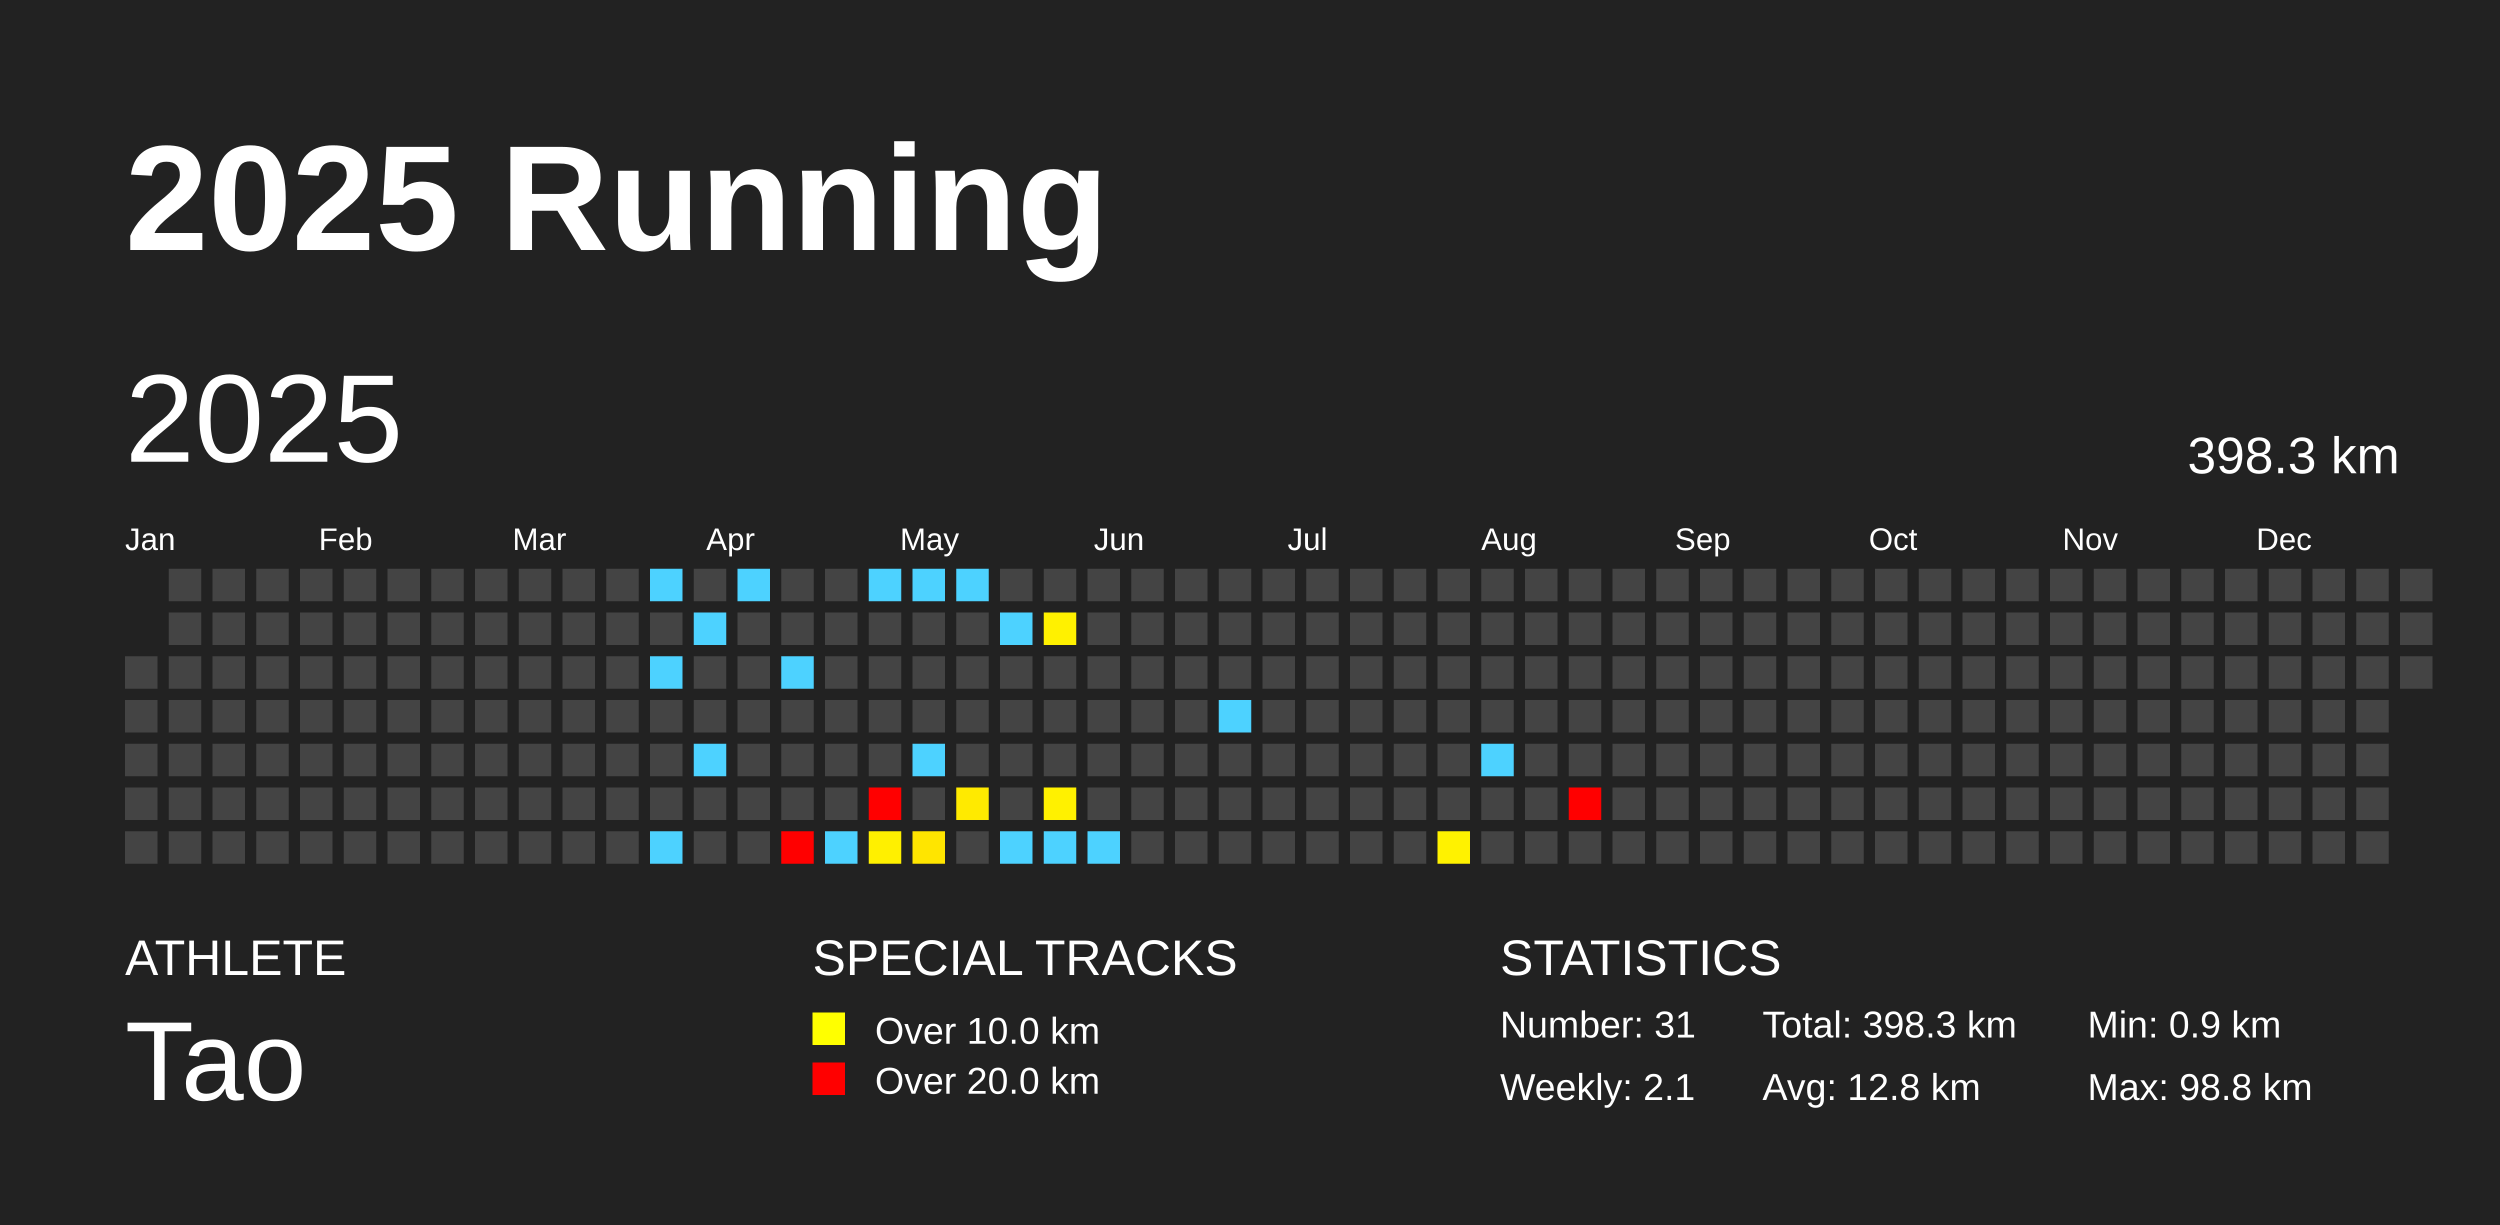
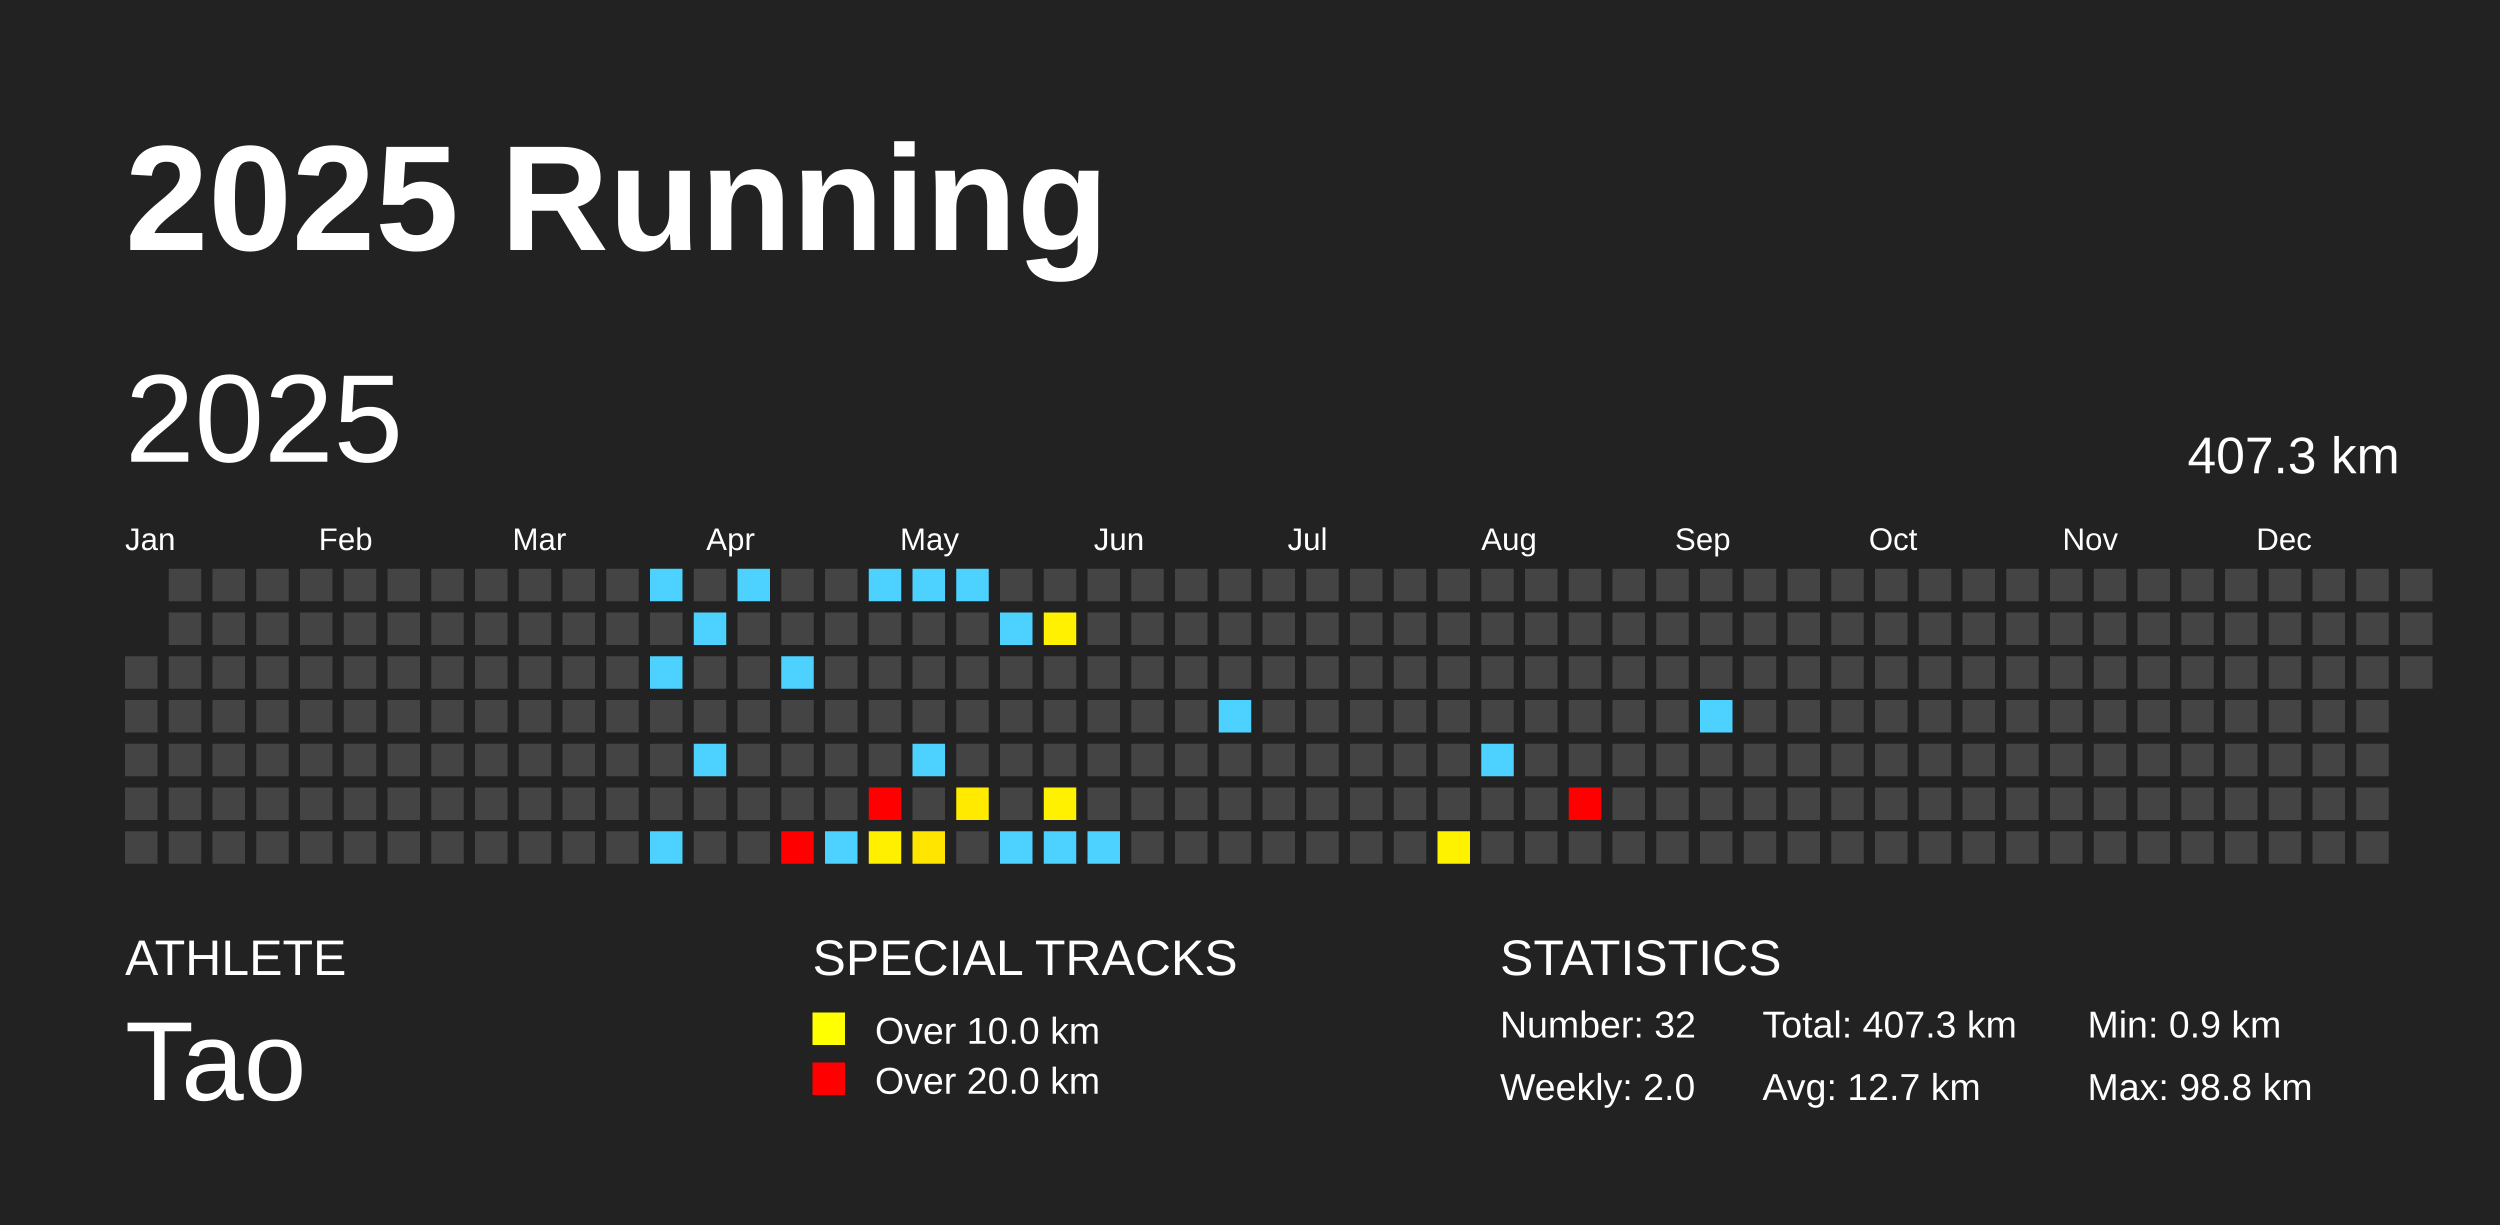
<svg xmlns="http://www.w3.org/2000/svg" baseProfile="full" height="98mm" version="1.1" viewBox="0,0,200,98" width="200mm">
  <defs />
  <rect fill="#222222" height="98" width="200" x="0" y="0" />
  <text fill="#FFFFFF" style="font-size:12px; font-family:Arial; font-weight:bold;" x="10" y="20">2025 Running</text>
  <text fill="#FFFFFF" style="font-size:4px; font-family:Arial" x="10" y="78">ATHLETE</text>
  <text fill="#FFFFFF" style="font-size:9px; font-family:Arial" x="10" y="88">Tao</text>
  <text fill="#FFFFFF" style="font-size:4px; font-family:Arial" x="65" y="78">SPECIAL TRACKS</text>
  <rect fill="yellow" height="2.6" width="2.6" x="65" y="81" />
  <text fill="#FFFFFF" style="font-size:3px; font-family:Arial" x="70" y="83.5">Over 10.0 km</text>
  <rect fill="red" height="2.6" width="2.6" x="65" y="85" />
  <text fill="#FFFFFF" style="font-size:3px; font-family:Arial" x="70" y="87.5">Over 20.0 km</text>
  <text fill="#FFFFFF" style="font-size:4px; font-family:Arial" x="120" y="78">STATISTICS</text>
-   <text fill="#FFFFFF" style="font-size:3px; font-family:Arial" x="120" y="83">Number: 31</text>
-   <text fill="#FFFFFF" style="font-size:3px; font-family:Arial" x="120" y="88">Weekly: 2.1</text>
-   <text fill="#FFFFFF" style="font-size:3px; font-family:Arial" x="141" y="83">Total: 398.3 km</text>
-   <text fill="#FFFFFF" style="font-size:3px; font-family:Arial" x="141" y="88">Avg: 12.8 km</text>
+   <text fill="#FFFFFF" style="font-size:3px; font-family:Arial" x="120" y="83">Number: 32</text>
+   <text fill="#FFFFFF" style="font-size:3px; font-family:Arial" x="120" y="88">Weekly: 2.0</text>
+   <text fill="#FFFFFF" style="font-size:3px; font-family:Arial" x="141" y="83">Total: 407.3 km</text>
+   <text fill="#FFFFFF" style="font-size:3px; font-family:Arial" x="141" y="88">Avg: 12.7 km</text>
  <text fill="#FFFFFF" style="font-size:3px; font-family:Arial" x="167" y="83">Min: 0.9 km</text>
  <text fill="#FFFFFF" style="font-size:3px; font-family:Arial" x="167" y="88">Max: 98.8 km</text>
  <text dominant-baseline="hanging" fill="#FFFFFF" style="font-size:10.0px; font-family:Arial;" x="10" y="30">2025</text>
-   <text dominant-baseline="hanging" fill="#FFFFFF" style="font-size:4.125px; font-family:Arial;" x="175" y="35">398.3 km</text>
+   <text dominant-baseline="hanging" fill="#FFFFFF" style="font-size:4.125px; font-family:Arial;" x="175" y="35">407.3 km</text>
  <text fill="#FFFFFF" style="font-size:2.5px; font-family:Arial" x="10.0" y="44">Jan</text>
  <text fill="#FFFFFF" style="font-size:2.5px; font-family:Arial" x="25.5" y="44">Feb</text>
  <text fill="#FFFFFF" style="font-size:2.5px; font-family:Arial" x="41.0" y="44">Mar</text>
  <text fill="#FFFFFF" style="font-size:2.5px; font-family:Arial" x="56.5" y="44">Apr</text>
  <text fill="#FFFFFF" style="font-size:2.5px; font-family:Arial" x="72.0" y="44">May</text>
  <text fill="#FFFFFF" style="font-size:2.5px; font-family:Arial" x="87.5" y="44">Jun</text>
  <text fill="#FFFFFF" style="font-size:2.5px; font-family:Arial" x="103.0" y="44">Jul</text>
  <text fill="#FFFFFF" style="font-size:2.5px; font-family:Arial" x="118.5" y="44">Aug</text>
  <text fill="#FFFFFF" style="font-size:2.5px; font-family:Arial" x="134.0" y="44">Sep</text>
  <text fill="#FFFFFF" style="font-size:2.5px; font-family:Arial" x="149.5" y="44">Oct</text>
  <text fill="#FFFFFF" style="font-size:2.5px; font-family:Arial" x="165.0" y="44">Nov</text>
  <text fill="#FFFFFF" style="font-size:2.5px; font-family:Arial" x="180.5" y="44">Dec</text>
  <rect fill="#444444" height="2.6" width="2.6" x="10.0" y="52.5" />
  <rect fill="#444444" height="2.6" width="2.6" x="10.0" y="56.0" />
  <rect fill="#444444" height="2.6" width="2.6" x="10.0" y="59.5" />
  <rect fill="#444444" height="2.6" width="2.6" x="10.0" y="63.0" />
  <rect fill="#444444" height="2.6" width="2.6" x="10.0" y="66.5" />
  <rect fill="#444444" height="2.6" width="2.6" x="13.5" y="45.5" />
  <rect fill="#444444" height="2.6" width="2.6" x="13.5" y="49.0" />
  <rect fill="#444444" height="2.6" width="2.6" x="13.5" y="52.5" />
  <rect fill="#444444" height="2.6" width="2.6" x="13.5" y="56.0" />
  <rect fill="#444444" height="2.6" width="2.6" x="13.5" y="59.5" />
  <rect fill="#444444" height="2.6" width="2.6" x="13.5" y="63.0" />
  <rect fill="#444444" height="2.6" width="2.6" x="13.5" y="66.5" />
  <rect fill="#444444" height="2.6" width="2.6" x="17.0" y="45.5" />
  <rect fill="#444444" height="2.6" width="2.6" x="17.0" y="49.0" />
  <rect fill="#444444" height="2.6" width="2.6" x="17.0" y="52.5" />
  <rect fill="#444444" height="2.6" width="2.6" x="17.0" y="56.0" />
  <rect fill="#444444" height="2.6" width="2.6" x="17.0" y="59.5" />
  <rect fill="#444444" height="2.6" width="2.6" x="17.0" y="63.0" />
  <rect fill="#444444" height="2.6" width="2.6" x="17.0" y="66.5" />
  <rect fill="#444444" height="2.6" width="2.6" x="20.5" y="45.5" />
  <rect fill="#444444" height="2.6" width="2.6" x="20.5" y="49.0" />
  <rect fill="#444444" height="2.6" width="2.6" x="20.5" y="52.5" />
  <rect fill="#444444" height="2.6" width="2.6" x="20.5" y="56.0" />
  <rect fill="#444444" height="2.6" width="2.6" x="20.5" y="59.5" />
  <rect fill="#444444" height="2.6" width="2.6" x="20.5" y="63.0" />
  <rect fill="#444444" height="2.6" width="2.6" x="20.5" y="66.5" />
  <rect fill="#444444" height="2.6" width="2.6" x="24.0" y="45.5" />
  <rect fill="#444444" height="2.6" width="2.6" x="24.0" y="49.0" />
  <rect fill="#444444" height="2.6" width="2.6" x="24.0" y="52.5" />
  <rect fill="#444444" height="2.6" width="2.6" x="24.0" y="56.0" />
  <rect fill="#444444" height="2.6" width="2.6" x="24.0" y="59.5" />
  <rect fill="#444444" height="2.6" width="2.6" x="24.0" y="63.0" />
  <rect fill="#444444" height="2.6" width="2.6" x="24.0" y="66.5" />
  <rect fill="#444444" height="2.6" width="2.6" x="27.5" y="45.5" />
  <rect fill="#444444" height="2.6" width="2.6" x="27.5" y="49.0" />
  <rect fill="#444444" height="2.6" width="2.6" x="27.5" y="52.5" />
  <rect fill="#444444" height="2.6" width="2.6" x="27.5" y="56.0" />
  <rect fill="#444444" height="2.6" width="2.6" x="27.5" y="59.5" />
  <rect fill="#444444" height="2.6" width="2.6" x="27.5" y="63.0" />
  <rect fill="#444444" height="2.6" width="2.6" x="27.5" y="66.5" />
  <rect fill="#444444" height="2.6" width="2.6" x="31.0" y="45.5" />
  <rect fill="#444444" height="2.6" width="2.6" x="31.0" y="49.0" />
  <rect fill="#444444" height="2.6" width="2.6" x="31.0" y="52.5" />
  <rect fill="#444444" height="2.6" width="2.6" x="31.0" y="56.0" />
  <rect fill="#444444" height="2.6" width="2.6" x="31.0" y="59.5" />
  <rect fill="#444444" height="2.6" width="2.6" x="31.0" y="63.0" />
  <rect fill="#444444" height="2.6" width="2.6" x="31.0" y="66.5" />
  <rect fill="#444444" height="2.6" width="2.6" x="34.5" y="45.5" />
  <rect fill="#444444" height="2.6" width="2.6" x="34.5" y="49.0" />
  <rect fill="#444444" height="2.6" width="2.6" x="34.5" y="52.5" />
  <rect fill="#444444" height="2.6" width="2.6" x="34.5" y="56.0" />
  <rect fill="#444444" height="2.6" width="2.6" x="34.5" y="59.5" />
  <rect fill="#444444" height="2.6" width="2.6" x="34.5" y="63.0" />
  <rect fill="#444444" height="2.6" width="2.6" x="34.5" y="66.5" />
  <rect fill="#444444" height="2.6" width="2.6" x="38.0" y="45.5" />
  <rect fill="#444444" height="2.6" width="2.6" x="38.0" y="49.0" />
  <rect fill="#444444" height="2.6" width="2.6" x="38.0" y="52.5" />
  <rect fill="#444444" height="2.6" width="2.6" x="38.0" y="56.0" />
  <rect fill="#444444" height="2.6" width="2.6" x="38.0" y="59.5" />
  <rect fill="#444444" height="2.6" width="2.6" x="38.0" y="63.0" />
  <rect fill="#444444" height="2.6" width="2.6" x="38.0" y="66.5" />
  <rect fill="#444444" height="2.6" width="2.6" x="41.5" y="45.5" />
  <rect fill="#444444" height="2.6" width="2.6" x="41.5" y="49.0" />
  <rect fill="#444444" height="2.6" width="2.6" x="41.5" y="52.5" />
  <rect fill="#444444" height="2.6" width="2.6" x="41.5" y="56.0" />
  <rect fill="#444444" height="2.6" width="2.6" x="41.5" y="59.5" />
  <rect fill="#444444" height="2.6" width="2.6" x="41.5" y="63.0" />
  <rect fill="#444444" height="2.6" width="2.6" x="41.5" y="66.5" />
  <rect fill="#444444" height="2.6" width="2.6" x="45.0" y="45.5" />
  <rect fill="#444444" height="2.6" width="2.6" x="45.0" y="49.0" />
  <rect fill="#444444" height="2.6" width="2.6" x="45.0" y="52.5" />
  <rect fill="#444444" height="2.6" width="2.6" x="45.0" y="56.0" />
  <rect fill="#444444" height="2.6" width="2.6" x="45.0" y="59.5" />
  <rect fill="#444444" height="2.6" width="2.6" x="45.0" y="63.0" />
  <rect fill="#444444" height="2.6" width="2.6" x="45.0" y="66.5" />
  <rect fill="#444444" height="2.6" width="2.6" x="48.5" y="45.5" />
  <rect fill="#444444" height="2.6" width="2.6" x="48.5" y="49.0" />
  <rect fill="#444444" height="2.6" width="2.6" x="48.5" y="52.5" />
  <rect fill="#444444" height="2.6" width="2.6" x="48.5" y="56.0" />
  <rect fill="#444444" height="2.6" width="2.6" x="48.5" y="59.5" />
  <rect fill="#444444" height="2.6" width="2.6" x="48.5" y="63.0" />
  <rect fill="#444444" height="2.6" width="2.6" x="48.5" y="66.5" />
  <rect fill="#4dd2ff" height="2.6" width="2.6" x="52.0" y="45.5" />
  <rect fill="#444444" height="2.6" width="2.6" x="52.0" y="49.0" />
  <rect fill="#4dd2ff" height="2.6" width="2.6" x="52.0" y="52.5" />
  <rect fill="#444444" height="2.6" width="2.6" x="52.0" y="56.0" />
  <rect fill="#444444" height="2.6" width="2.6" x="52.0" y="59.5" />
  <rect fill="#444444" height="2.6" width="2.6" x="52.0" y="63.0" />
  <rect fill="#4dd2ff" height="2.6" width="2.6" x="52.0" y="66.5" />
  <rect fill="#444444" height="2.6" width="2.6" x="55.5" y="45.5" />
  <rect fill="#4dd2ff" height="2.6" width="2.6" x="55.5" y="49.0" />
  <rect fill="#444444" height="2.6" width="2.6" x="55.5" y="52.5" />
  <rect fill="#444444" height="2.6" width="2.6" x="55.5" y="56.0" />
  <rect fill="#4dd2ff" height="2.6" width="2.6" x="55.5" y="59.5" />
  <rect fill="#444444" height="2.6" width="2.6" x="55.5" y="63.0" />
  <rect fill="#444444" height="2.6" width="2.6" x="55.5" y="66.5" />
  <rect fill="#4dd2ff" height="2.6" width="2.6" x="59.0" y="45.5" />
  <rect fill="#444444" height="2.6" width="2.6" x="59.0" y="49.0" />
  <rect fill="#444444" height="2.6" width="2.6" x="59.0" y="52.5" />
  <rect fill="#444444" height="2.6" width="2.6" x="59.0" y="56.0" />
  <rect fill="#444444" height="2.6" width="2.6" x="59.0" y="59.5" />
  <rect fill="#444444" height="2.6" width="2.6" x="59.0" y="63.0" />
  <rect fill="#444444" height="2.6" width="2.6" x="59.0" y="66.5" />
  <rect fill="#444444" height="2.6" width="2.6" x="62.5" y="45.5" />
  <rect fill="#444444" height="2.6" width="2.6" x="62.5" y="49.0" />
  <rect fill="#4dd2ff" height="2.6" width="2.6" x="62.5" y="52.5" />
  <rect fill="#444444" height="2.6" width="2.6" x="62.5" y="56.0" />
  <rect fill="#444444" height="2.6" width="2.6" x="62.5" y="59.5" />
  <rect fill="#444444" height="2.6" width="2.6" x="62.5" y="63.0" />
  <rect fill="red" height="2.6" width="2.6" x="62.5" y="66.5" />
  <rect fill="#444444" height="2.6" width="2.6" x="66.0" y="45.5" />
  <rect fill="#444444" height="2.6" width="2.6" x="66.0" y="49.0" />
  <rect fill="#444444" height="2.6" width="2.6" x="66.0" y="52.5" />
  <rect fill="#444444" height="2.6" width="2.6" x="66.0" y="56.0" />
  <rect fill="#444444" height="2.6" width="2.6" x="66.0" y="59.5" />
  <rect fill="#444444" height="2.6" width="2.6" x="66.0" y="63.0" />
  <rect fill="#4dd2ff" height="2.6" width="2.6" x="66.0" y="66.5" />
  <rect fill="#4dd2ff" height="2.6" width="2.6" x="69.5" y="45.5" />
  <rect fill="#444444" height="2.6" width="2.6" x="69.5" y="49.0" />
  <rect fill="#444444" height="2.6" width="2.6" x="69.5" y="52.5" />
  <rect fill="#444444" height="2.6" width="2.6" x="69.5" y="56.0" />
  <rect fill="#444444" height="2.6" width="2.6" x="69.5" y="59.5" />
  <rect fill="red" height="2.6" width="2.6" x="69.5" y="63.0" />
  <rect fill="#fff000" height="2.6" width="2.6" x="69.5" y="66.5" />
  <rect fill="#4dd2ff" height="2.6" width="2.6" x="73.0" y="45.5" />
  <rect fill="#444444" height="2.6" width="2.6" x="73.0" y="49.0" />
  <rect fill="#444444" height="2.6" width="2.6" x="73.0" y="52.5" />
  <rect fill="#444444" height="2.6" width="2.6" x="73.0" y="56.0" />
  <rect fill="#4dd2ff" height="2.6" width="2.6" x="73.0" y="59.5" />
  <rect fill="#444444" height="2.6" width="2.6" x="73.0" y="63.0" />
  <rect fill="#ffe500" height="2.6" width="2.6" x="73.0" y="66.5" />
  <rect fill="#4dd2ff" height="2.6" width="2.6" x="76.5" y="45.5" />
  <rect fill="#444444" height="2.6" width="2.6" x="76.5" y="49.0" />
  <rect fill="#444444" height="2.6" width="2.6" x="76.5" y="52.5" />
  <rect fill="#444444" height="2.6" width="2.6" x="76.5" y="56.0" />
  <rect fill="#444444" height="2.6" width="2.6" x="76.5" y="59.5" />
  <rect fill="#ffea00" height="2.6" width="2.6" x="76.5" y="63.0" />
  <rect fill="#444444" height="2.6" width="2.6" x="76.5" y="66.5" />
  <rect fill="#444444" height="2.6" width="2.6" x="80.0" y="45.5" />
  <rect fill="#4dd2ff" height="2.6" width="2.6" x="80.0" y="49.0" />
  <rect fill="#444444" height="2.6" width="2.6" x="80.0" y="52.5" />
  <rect fill="#444444" height="2.6" width="2.6" x="80.0" y="56.0" />
  <rect fill="#444444" height="2.6" width="2.6" x="80.0" y="59.5" />
  <rect fill="#444444" height="2.6" width="2.6" x="80.0" y="63.0" />
  <rect fill="#4dd2ff" height="2.6" width="2.6" x="80.0" y="66.5" />
  <rect fill="#444444" height="2.6" width="2.6" x="83.5" y="45.5" />
  <rect fill="#fff100" height="2.6" width="2.6" x="83.5" y="49.0" />
  <rect fill="#444444" height="2.6" width="2.6" x="83.5" y="52.5" />
  <rect fill="#444444" height="2.6" width="2.6" x="83.5" y="56.0" />
  <rect fill="#444444" height="2.6" width="2.6" x="83.5" y="59.5" />
  <rect fill="#fff100" height="2.6" width="2.6" x="83.5" y="63.0" />
  <rect fill="#4dd2ff" height="2.6" width="2.6" x="83.5" y="66.5" />
  <rect fill="#444444" height="2.6" width="2.6" x="87.0" y="45.5" />
  <rect fill="#444444" height="2.6" width="2.6" x="87.0" y="49.0" />
  <rect fill="#444444" height="2.6" width="2.6" x="87.0" y="52.5" />
  <rect fill="#444444" height="2.6" width="2.6" x="87.0" y="56.0" />
  <rect fill="#444444" height="2.6" width="2.6" x="87.0" y="59.5" />
  <rect fill="#444444" height="2.6" width="2.6" x="87.0" y="63.0" />
  <rect fill="#4dd2ff" height="2.6" width="2.6" x="87.0" y="66.5" />
  <rect fill="#444444" height="2.6" width="2.6" x="90.5" y="45.5" />
  <rect fill="#444444" height="2.6" width="2.6" x="90.5" y="49.0" />
  <rect fill="#444444" height="2.6" width="2.6" x="90.5" y="52.5" />
  <rect fill="#444444" height="2.6" width="2.6" x="90.5" y="56.0" />
  <rect fill="#444444" height="2.6" width="2.6" x="90.5" y="59.5" />
  <rect fill="#444444" height="2.6" width="2.6" x="90.5" y="63.0" />
  <rect fill="#444444" height="2.6" width="2.6" x="90.5" y="66.5" />
  <rect fill="#444444" height="2.6" width="2.6" x="94.0" y="45.5" />
  <rect fill="#444444" height="2.6" width="2.6" x="94.0" y="49.0" />
  <rect fill="#444444" height="2.6" width="2.6" x="94.0" y="52.5" />
  <rect fill="#444444" height="2.6" width="2.6" x="94.0" y="56.0" />
  <rect fill="#444444" height="2.6" width="2.6" x="94.0" y="59.5" />
  <rect fill="#444444" height="2.6" width="2.6" x="94.0" y="63.0" />
  <rect fill="#444444" height="2.6" width="2.6" x="94.0" y="66.5" />
  <rect fill="#444444" height="2.6" width="2.6" x="97.5" y="45.5" />
  <rect fill="#444444" height="2.6" width="2.6" x="97.5" y="49.0" />
  <rect fill="#444444" height="2.6" width="2.6" x="97.5" y="52.5" />
  <rect fill="#4dd2ff" height="2.6" width="2.6" x="97.5" y="56.0" />
  <rect fill="#444444" height="2.6" width="2.6" x="97.5" y="59.5" />
  <rect fill="#444444" height="2.6" width="2.6" x="97.5" y="63.0" />
  <rect fill="#444444" height="2.6" width="2.6" x="97.5" y="66.5" />
  <rect fill="#444444" height="2.6" width="2.6" x="101.0" y="45.5" />
  <rect fill="#444444" height="2.6" width="2.6" x="101.0" y="49.0" />
  <rect fill="#444444" height="2.6" width="2.6" x="101.0" y="52.5" />
  <rect fill="#444444" height="2.6" width="2.6" x="101.0" y="56.0" />
  <rect fill="#444444" height="2.6" width="2.6" x="101.0" y="59.5" />
  <rect fill="#444444" height="2.6" width="2.6" x="101.0" y="63.0" />
  <rect fill="#444444" height="2.6" width="2.6" x="101.0" y="66.5" />
  <rect fill="#444444" height="2.6" width="2.6" x="104.5" y="45.5" />
  <rect fill="#444444" height="2.6" width="2.6" x="104.5" y="49.0" />
  <rect fill="#444444" height="2.6" width="2.6" x="104.5" y="52.5" />
  <rect fill="#444444" height="2.6" width="2.6" x="104.5" y="56.0" />
  <rect fill="#444444" height="2.6" width="2.6" x="104.5" y="59.5" />
  <rect fill="#444444" height="2.6" width="2.6" x="104.5" y="63.0" />
  <rect fill="#444444" height="2.6" width="2.6" x="104.5" y="66.5" />
  <rect fill="#444444" height="2.6" width="2.6" x="108.0" y="45.5" />
  <rect fill="#444444" height="2.6" width="2.6" x="108.0" y="49.0" />
  <rect fill="#444444" height="2.6" width="2.6" x="108.0" y="52.5" />
  <rect fill="#444444" height="2.6" width="2.6" x="108.0" y="56.0" />
  <rect fill="#444444" height="2.6" width="2.6" x="108.0" y="59.5" />
  <rect fill="#444444" height="2.6" width="2.6" x="108.0" y="63.0" />
  <rect fill="#444444" height="2.6" width="2.6" x="108.0" y="66.5" />
  <rect fill="#444444" height="2.6" width="2.6" x="111.5" y="45.5" />
  <rect fill="#444444" height="2.6" width="2.6" x="111.5" y="49.0" />
  <rect fill="#444444" height="2.6" width="2.6" x="111.5" y="52.5" />
  <rect fill="#444444" height="2.6" width="2.6" x="111.5" y="56.0" />
  <rect fill="#444444" height="2.6" width="2.6" x="111.5" y="59.5" />
  <rect fill="#444444" height="2.6" width="2.6" x="111.5" y="63.0" />
  <rect fill="#444444" height="2.6" width="2.6" x="111.5" y="66.5" />
  <rect fill="#444444" height="2.6" width="2.6" x="115.0" y="45.5" />
  <rect fill="#444444" height="2.6" width="2.6" x="115.0" y="49.0" />
  <rect fill="#444444" height="2.6" width="2.6" x="115.0" y="52.5" />
  <rect fill="#444444" height="2.6" width="2.6" x="115.0" y="56.0" />
  <rect fill="#444444" height="2.6" width="2.6" x="115.0" y="59.5" />
  <rect fill="#444444" height="2.6" width="2.6" x="115.0" y="63.0" />
  <rect fill="#fff200" height="2.6" width="2.6" x="115.0" y="66.5" />
  <rect fill="#444444" height="2.6" width="2.6" x="118.5" y="45.5" />
  <rect fill="#444444" height="2.6" width="2.6" x="118.5" y="49.0" />
  <rect fill="#444444" height="2.6" width="2.6" x="118.5" y="52.5" />
  <rect fill="#444444" height="2.6" width="2.6" x="118.5" y="56.0" />
  <rect fill="#4dd2ff" height="2.6" width="2.6" x="118.5" y="59.5" />
  <rect fill="#444444" height="2.6" width="2.6" x="118.5" y="63.0" />
  <rect fill="#444444" height="2.6" width="2.6" x="118.5" y="66.5" />
  <rect fill="#444444" height="2.6" width="2.6" x="122.0" y="45.5" />
  <rect fill="#444444" height="2.6" width="2.6" x="122.0" y="49.0" />
  <rect fill="#444444" height="2.6" width="2.6" x="122.0" y="52.5" />
  <rect fill="#444444" height="2.6" width="2.6" x="122.0" y="56.0" />
  <rect fill="#444444" height="2.6" width="2.6" x="122.0" y="59.5" />
  <rect fill="#444444" height="2.6" width="2.6" x="122.0" y="63.0" />
  <rect fill="#444444" height="2.6" width="2.6" x="122.0" y="66.5" />
  <rect fill="#444444" height="2.6" width="2.6" x="125.5" y="45.5" />
  <rect fill="#444444" height="2.6" width="2.6" x="125.5" y="49.0" />
  <rect fill="#444444" height="2.6" width="2.6" x="125.5" y="52.5" />
  <rect fill="#444444" height="2.6" width="2.6" x="125.5" y="56.0" />
  <rect fill="#444444" height="2.6" width="2.6" x="125.5" y="59.5" />
  <rect fill="red" height="2.6" width="2.6" x="125.5" y="63.0" />
  <rect fill="#444444" height="2.6" width="2.6" x="125.5" y="66.5" />
  <rect fill="#444444" height="2.6" width="2.6" x="129.0" y="45.5" />
  <rect fill="#444444" height="2.6" width="2.6" x="129.0" y="49.0" />
  <rect fill="#444444" height="2.6" width="2.6" x="129.0" y="52.5" />
  <rect fill="#444444" height="2.6" width="2.6" x="129.0" y="56.0" />
  <rect fill="#444444" height="2.6" width="2.6" x="129.0" y="59.5" />
  <rect fill="#444444" height="2.6" width="2.6" x="129.0" y="63.0" />
  <rect fill="#444444" height="2.6" width="2.6" x="129.0" y="66.5" />
  <rect fill="#444444" height="2.6" width="2.6" x="132.5" y="45.5" />
  <rect fill="#444444" height="2.6" width="2.6" x="132.5" y="49.0" />
  <rect fill="#444444" height="2.6" width="2.6" x="132.5" y="52.5" />
  <rect fill="#444444" height="2.6" width="2.6" x="132.5" y="56.0" />
  <rect fill="#444444" height="2.6" width="2.6" x="132.5" y="59.5" />
  <rect fill="#444444" height="2.6" width="2.6" x="132.5" y="63.0" />
  <rect fill="#444444" height="2.6" width="2.6" x="132.5" y="66.5" />
  <rect fill="#444444" height="2.6" width="2.6" x="136.0" y="45.5" />
  <rect fill="#444444" height="2.6" width="2.6" x="136.0" y="49.0" />
  <rect fill="#444444" height="2.6" width="2.6" x="136.0" y="52.5" />
-   <rect fill="#444444" height="2.6" width="2.6" x="136.0" y="56.0" />
+   <rect fill="#4dd2ff" height="2.6" width="2.6" x="136.0" y="56.0" />
  <rect fill="#444444" height="2.6" width="2.6" x="136.0" y="59.5" />
  <rect fill="#444444" height="2.6" width="2.6" x="136.0" y="63.0" />
  <rect fill="#444444" height="2.6" width="2.6" x="136.0" y="66.5" />
  <rect fill="#444444" height="2.6" width="2.6" x="139.5" y="45.5" />
  <rect fill="#444444" height="2.6" width="2.6" x="139.5" y="49.0" />
  <rect fill="#444444" height="2.6" width="2.6" x="139.5" y="52.5" />
  <rect fill="#444444" height="2.6" width="2.6" x="139.5" y="56.0" />
  <rect fill="#444444" height="2.6" width="2.6" x="139.5" y="59.5" />
  <rect fill="#444444" height="2.6" width="2.6" x="139.5" y="63.0" />
  <rect fill="#444444" height="2.6" width="2.6" x="139.5" y="66.5" />
  <rect fill="#444444" height="2.6" width="2.6" x="143.0" y="45.5" />
  <rect fill="#444444" height="2.6" width="2.6" x="143.0" y="49.0" />
  <rect fill="#444444" height="2.6" width="2.6" x="143.0" y="52.5" />
  <rect fill="#444444" height="2.6" width="2.6" x="143.0" y="56.0" />
  <rect fill="#444444" height="2.6" width="2.6" x="143.0" y="59.5" />
  <rect fill="#444444" height="2.6" width="2.6" x="143.0" y="63.0" />
  <rect fill="#444444" height="2.6" width="2.6" x="143.0" y="66.5" />
  <rect fill="#444444" height="2.6" width="2.6" x="146.5" y="45.5" />
  <rect fill="#444444" height="2.6" width="2.6" x="146.5" y="49.0" />
  <rect fill="#444444" height="2.6" width="2.6" x="146.5" y="52.5" />
  <rect fill="#444444" height="2.6" width="2.6" x="146.5" y="56.0" />
  <rect fill="#444444" height="2.6" width="2.6" x="146.5" y="59.5" />
  <rect fill="#444444" height="2.6" width="2.6" x="146.5" y="63.0" />
  <rect fill="#444444" height="2.6" width="2.6" x="146.5" y="66.5" />
  <rect fill="#444444" height="2.6" width="2.6" x="150.0" y="45.5" />
  <rect fill="#444444" height="2.6" width="2.6" x="150.0" y="49.0" />
  <rect fill="#444444" height="2.6" width="2.6" x="150.0" y="52.5" />
  <rect fill="#444444" height="2.6" width="2.6" x="150.0" y="56.0" />
  <rect fill="#444444" height="2.6" width="2.6" x="150.0" y="59.5" />
  <rect fill="#444444" height="2.6" width="2.6" x="150.0" y="63.0" />
  <rect fill="#444444" height="2.6" width="2.6" x="150.0" y="66.5" />
  <rect fill="#444444" height="2.6" width="2.6" x="153.5" y="45.5" />
  <rect fill="#444444" height="2.6" width="2.6" x="153.5" y="49.0" />
  <rect fill="#444444" height="2.6" width="2.6" x="153.5" y="52.5" />
  <rect fill="#444444" height="2.6" width="2.6" x="153.5" y="56.0" />
  <rect fill="#444444" height="2.6" width="2.6" x="153.5" y="59.5" />
  <rect fill="#444444" height="2.6" width="2.6" x="153.5" y="63.0" />
  <rect fill="#444444" height="2.6" width="2.6" x="153.5" y="66.5" />
  <rect fill="#444444" height="2.6" width="2.6" x="157.0" y="45.5" />
  <rect fill="#444444" height="2.6" width="2.6" x="157.0" y="49.0" />
  <rect fill="#444444" height="2.6" width="2.6" x="157.0" y="52.5" />
  <rect fill="#444444" height="2.6" width="2.6" x="157.0" y="56.0" />
  <rect fill="#444444" height="2.6" width="2.6" x="157.0" y="59.5" />
  <rect fill="#444444" height="2.6" width="2.6" x="157.0" y="63.0" />
  <rect fill="#444444" height="2.6" width="2.6" x="157.0" y="66.5" />
  <rect fill="#444444" height="2.6" width="2.6" x="160.5" y="45.5" />
  <rect fill="#444444" height="2.6" width="2.6" x="160.5" y="49.0" />
  <rect fill="#444444" height="2.6" width="2.6" x="160.5" y="52.5" />
  <rect fill="#444444" height="2.6" width="2.6" x="160.5" y="56.0" />
  <rect fill="#444444" height="2.6" width="2.6" x="160.5" y="59.5" />
  <rect fill="#444444" height="2.6" width="2.6" x="160.5" y="63.0" />
  <rect fill="#444444" height="2.6" width="2.6" x="160.5" y="66.5" />
  <rect fill="#444444" height="2.6" width="2.6" x="164.0" y="45.5" />
  <rect fill="#444444" height="2.6" width="2.6" x="164.0" y="49.0" />
  <rect fill="#444444" height="2.6" width="2.6" x="164.0" y="52.5" />
  <rect fill="#444444" height="2.6" width="2.6" x="164.0" y="56.0" />
  <rect fill="#444444" height="2.6" width="2.6" x="164.0" y="59.5" />
  <rect fill="#444444" height="2.6" width="2.6" x="164.0" y="63.0" />
  <rect fill="#444444" height="2.6" width="2.6" x="164.0" y="66.5" />
  <rect fill="#444444" height="2.6" width="2.6" x="167.5" y="45.5" />
  <rect fill="#444444" height="2.6" width="2.6" x="167.5" y="49.0" />
  <rect fill="#444444" height="2.6" width="2.6" x="167.5" y="52.5" />
  <rect fill="#444444" height="2.6" width="2.6" x="167.5" y="56.0" />
  <rect fill="#444444" height="2.6" width="2.6" x="167.5" y="59.5" />
  <rect fill="#444444" height="2.6" width="2.6" x="167.5" y="63.0" />
  <rect fill="#444444" height="2.6" width="2.6" x="167.5" y="66.5" />
  <rect fill="#444444" height="2.6" width="2.6" x="171.0" y="45.5" />
  <rect fill="#444444" height="2.6" width="2.6" x="171.0" y="49.0" />
  <rect fill="#444444" height="2.6" width="2.6" x="171.0" y="52.5" />
  <rect fill="#444444" height="2.6" width="2.6" x="171.0" y="56.0" />
  <rect fill="#444444" height="2.6" width="2.6" x="171.0" y="59.5" />
  <rect fill="#444444" height="2.6" width="2.6" x="171.0" y="63.0" />
  <rect fill="#444444" height="2.6" width="2.6" x="171.0" y="66.5" />
  <rect fill="#444444" height="2.6" width="2.6" x="174.5" y="45.5" />
  <rect fill="#444444" height="2.6" width="2.6" x="174.5" y="49.0" />
  <rect fill="#444444" height="2.6" width="2.6" x="174.5" y="52.5" />
  <rect fill="#444444" height="2.6" width="2.6" x="174.5" y="56.0" />
  <rect fill="#444444" height="2.6" width="2.6" x="174.5" y="59.5" />
  <rect fill="#444444" height="2.6" width="2.6" x="174.5" y="63.0" />
  <rect fill="#444444" height="2.6" width="2.6" x="174.5" y="66.5" />
  <rect fill="#444444" height="2.6" width="2.6" x="178.0" y="45.5" />
  <rect fill="#444444" height="2.6" width="2.6" x="178.0" y="49.0" />
  <rect fill="#444444" height="2.6" width="2.6" x="178.0" y="52.5" />
  <rect fill="#444444" height="2.6" width="2.6" x="178.0" y="56.0" />
  <rect fill="#444444" height="2.6" width="2.6" x="178.0" y="59.5" />
  <rect fill="#444444" height="2.6" width="2.6" x="178.0" y="63.0" />
  <rect fill="#444444" height="2.6" width="2.6" x="178.0" y="66.5" />
  <rect fill="#444444" height="2.6" width="2.6" x="181.5" y="45.5" />
  <rect fill="#444444" height="2.6" width="2.6" x="181.5" y="49.0" />
  <rect fill="#444444" height="2.6" width="2.6" x="181.5" y="52.5" />
  <rect fill="#444444" height="2.6" width="2.6" x="181.5" y="56.0" />
  <rect fill="#444444" height="2.6" width="2.6" x="181.5" y="59.5" />
  <rect fill="#444444" height="2.6" width="2.6" x="181.5" y="63.0" />
  <rect fill="#444444" height="2.6" width="2.6" x="181.5" y="66.5" />
  <rect fill="#444444" height="2.6" width="2.6" x="185.0" y="45.5" />
  <rect fill="#444444" height="2.6" width="2.6" x="185.0" y="49.0" />
  <rect fill="#444444" height="2.6" width="2.6" x="185.0" y="52.5" />
  <rect fill="#444444" height="2.6" width="2.6" x="185.0" y="56.0" />
  <rect fill="#444444" height="2.6" width="2.6" x="185.0" y="59.5" />
  <rect fill="#444444" height="2.6" width="2.6" x="185.0" y="63.0" />
  <rect fill="#444444" height="2.6" width="2.6" x="185.0" y="66.5" />
  <rect fill="#444444" height="2.6" width="2.6" x="188.5" y="45.5" />
  <rect fill="#444444" height="2.6" width="2.6" x="188.5" y="49.0" />
  <rect fill="#444444" height="2.6" width="2.6" x="188.5" y="52.5" />
  <rect fill="#444444" height="2.6" width="2.6" x="188.5" y="56.0" />
  <rect fill="#444444" height="2.6" width="2.6" x="188.5" y="59.5" />
  <rect fill="#444444" height="2.6" width="2.6" x="188.5" y="63.0" />
  <rect fill="#444444" height="2.6" width="2.6" x="188.5" y="66.5" />
  <rect fill="#444444" height="2.6" width="2.6" x="192.0" y="45.5" />
  <rect fill="#444444" height="2.6" width="2.6" x="192.0" y="49.0" />
  <rect fill="#444444" height="2.6" width="2.6" x="192.0" y="52.5" />
</svg>
